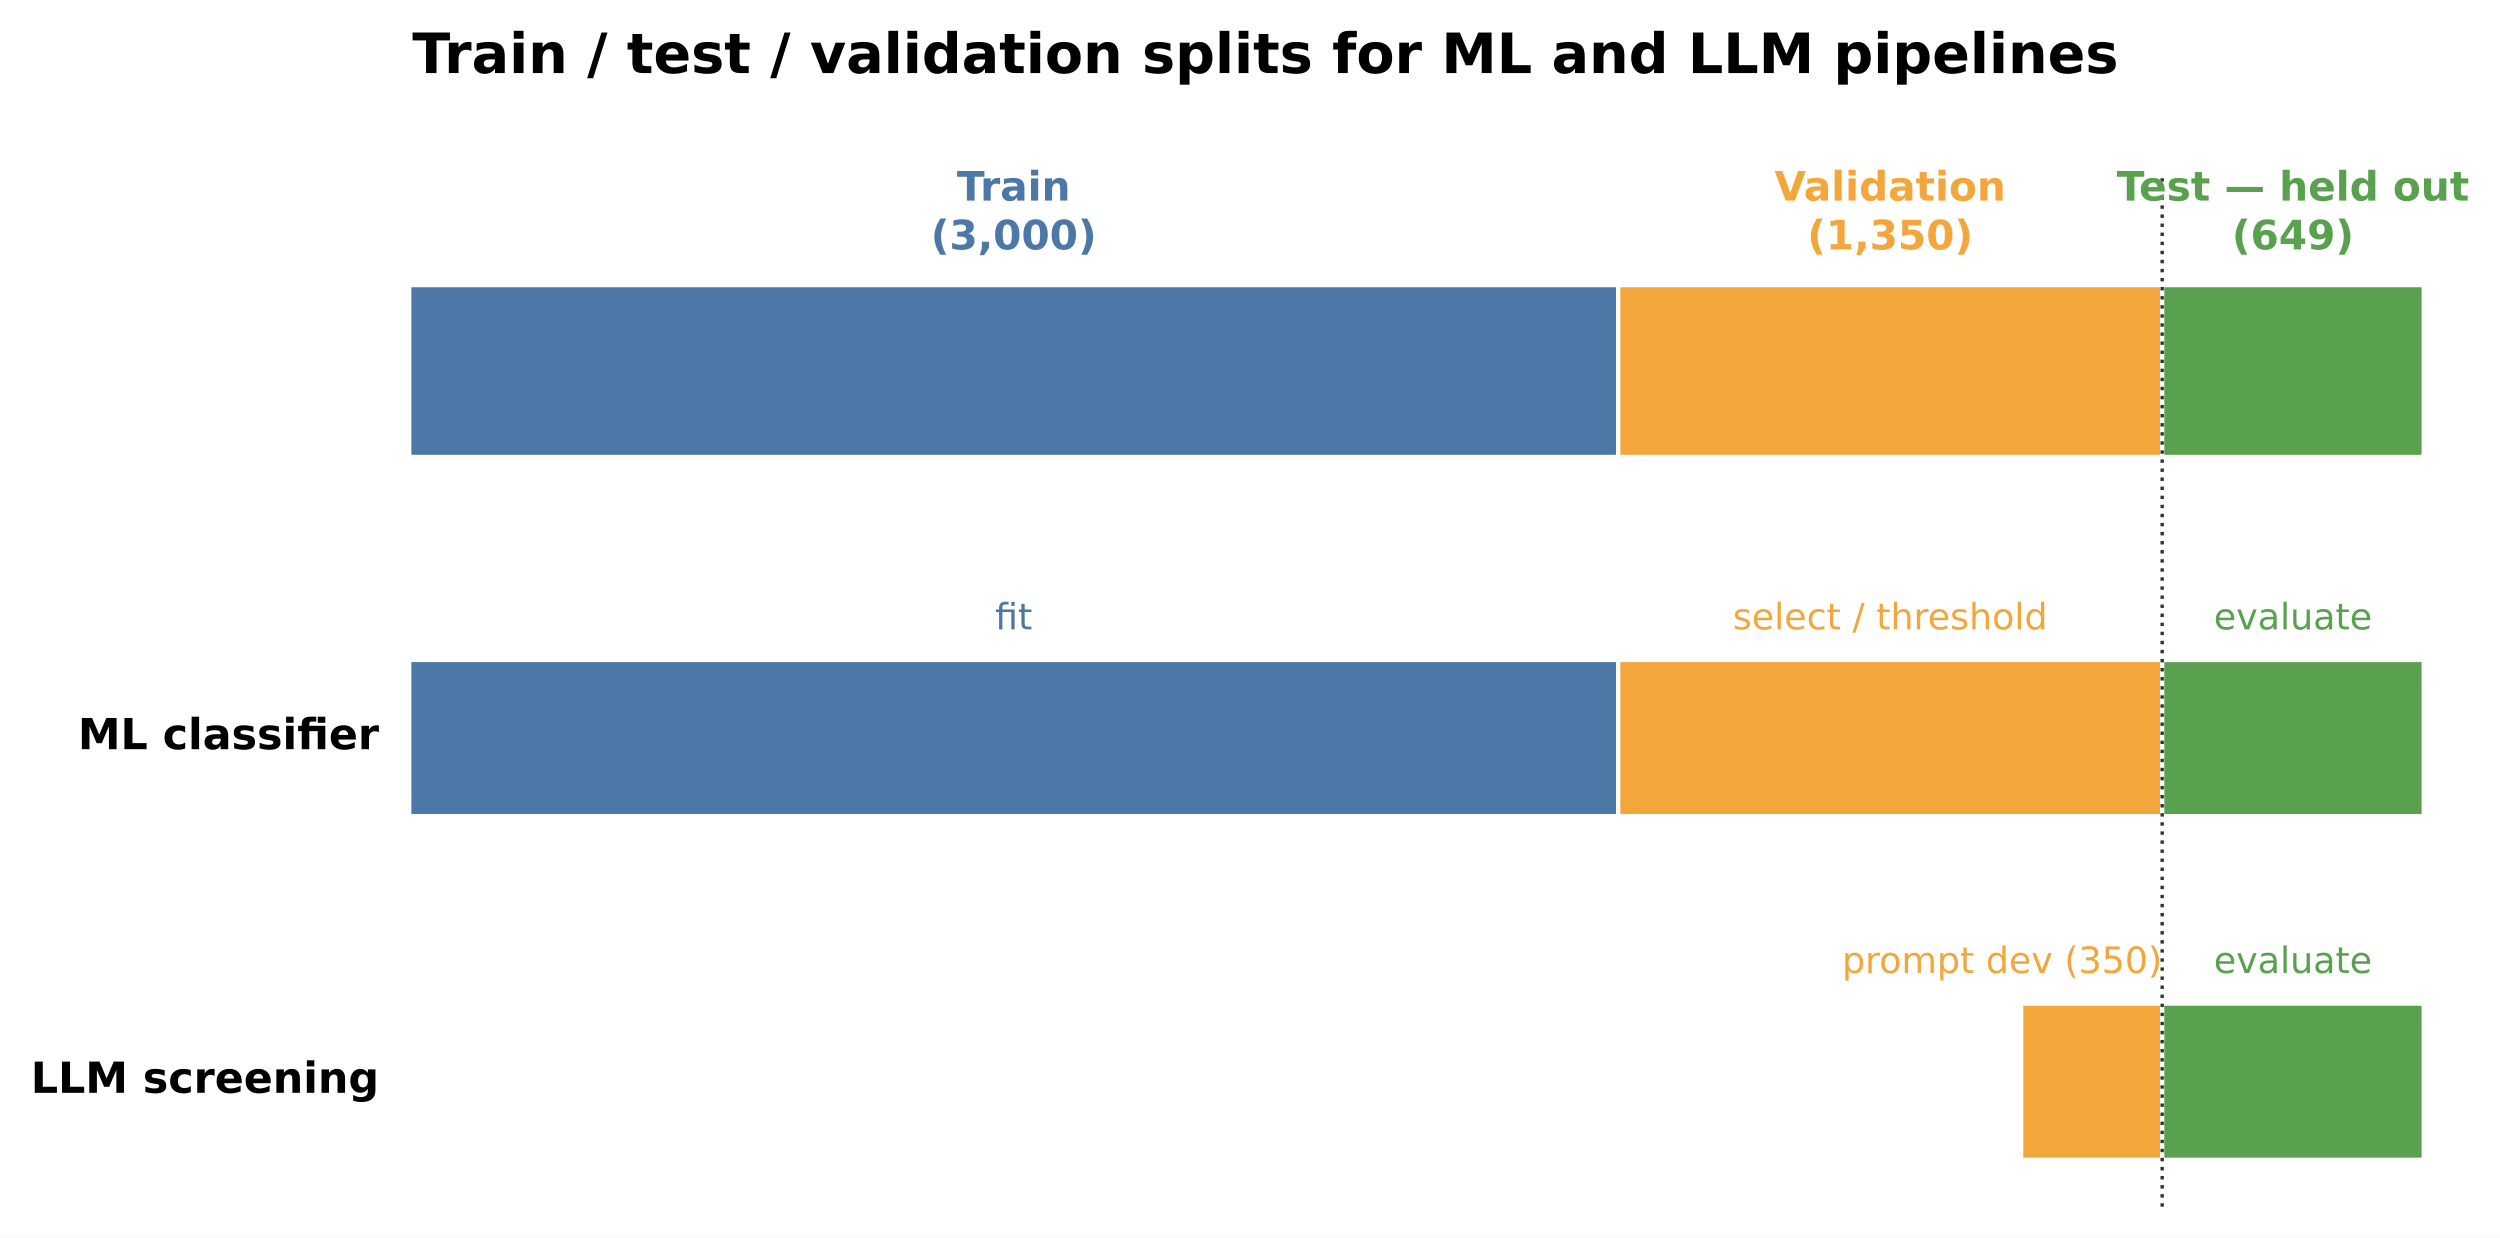
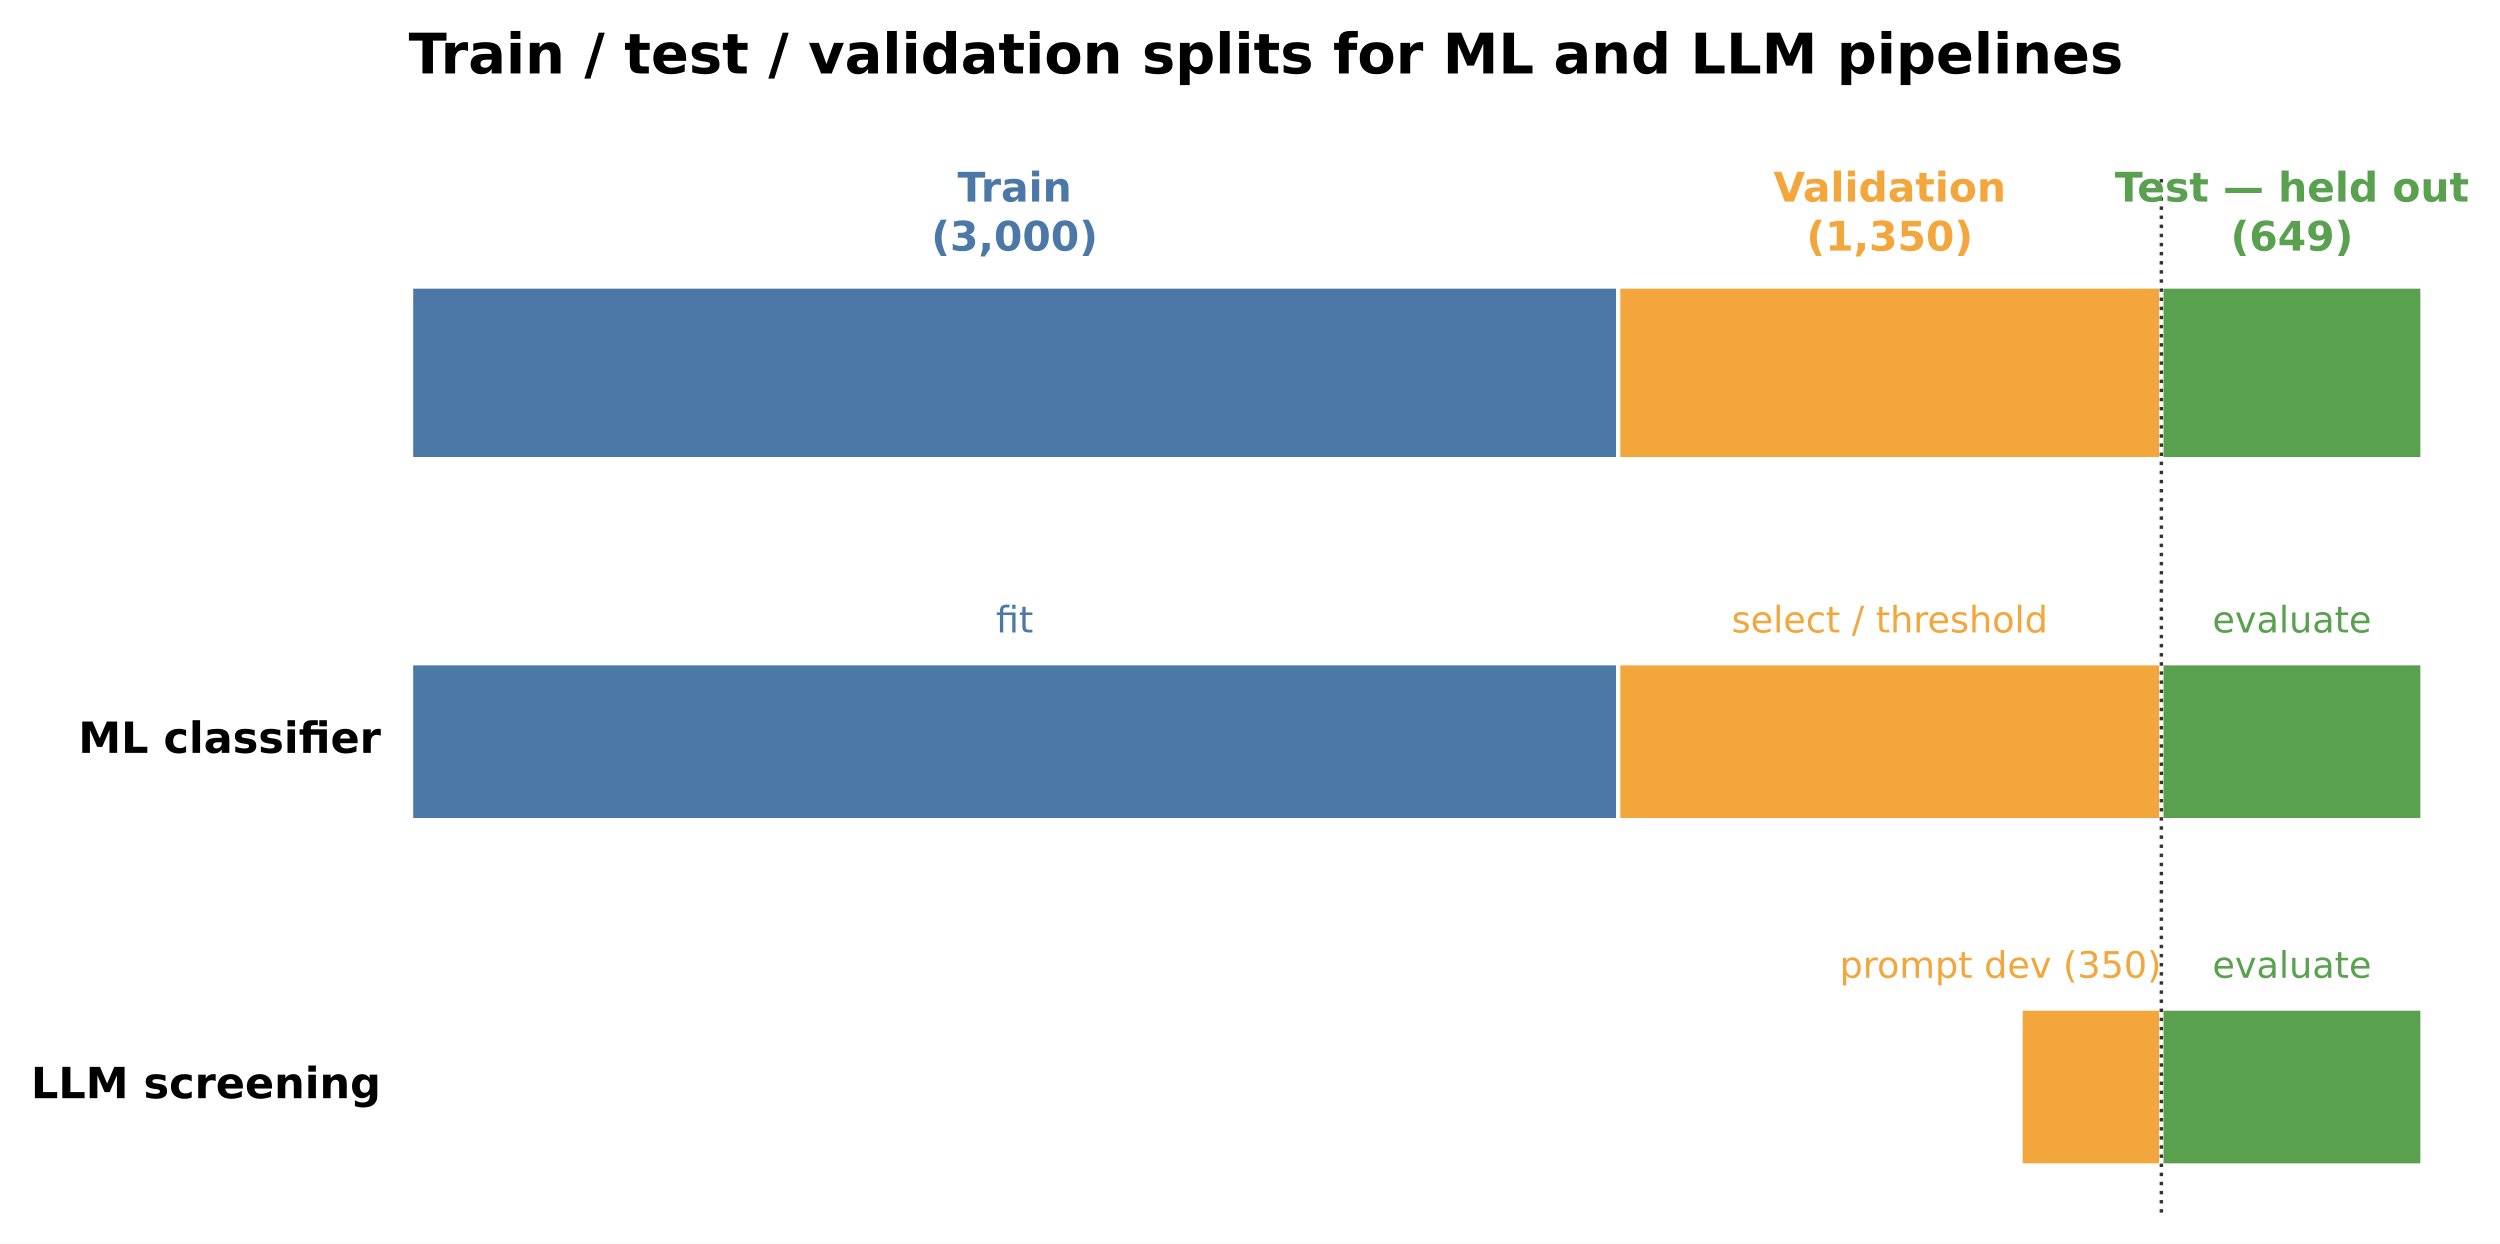
- <svg xmlns="http://www.w3.org/2000/svg" xmlns:xlink="http://www.w3.org/1999/xlink" width="584.259pt" height="289.2pt" viewBox="0 0 584.259 289.2" version="1.1">
+ <svg xmlns="http://www.w3.org/2000/svg" xmlns:xlink="http://www.w3.org/1999/xlink" width="581.399pt" height="289.2pt" viewBox="0 0 581.399 289.2" version="1.1">
  <defs>
    <style type="text/css">*{stroke-linejoin: round; stroke-linecap: butt}</style>
  </defs>
  <g id="figure_1">
    <g id="patch_1">
-       <path d="M 0 289.2  L 584.259 289.2  L 584.259 -0  L 0 -0  z " style="fill: #ffffff" />
+       <path d="M 0 289.2  L 581.399 289.2  L 581.399 -0  L 0 -0  z " style="fill: #ffffff" />
    </g>
    <g id="axes_1">
      <g id="patch_2">
-         <path d="M 95.638 106.784  L 378.172 106.784  L 378.172 66.63  L 95.638 66.63  z " clip-path="url(#pb0eef91f02)" style="fill: #4c78a8; stroke: #ffffff; stroke-linejoin: miter" />
+         <path d="M 95.593 106.784  L 376.32 106.784  L 376.32 66.63  L 95.593 66.63  z " clip-path="url(#p6b783573aa)" style="fill: #4c78a8; stroke: #ffffff; stroke-linejoin: miter" />
      </g>
      <g id="patch_3">
-         <path d="M 378.172 106.784  L 505.312 106.784  L 505.312 66.63  L 378.172 66.63  z " clip-path="url(#pb0eef91f02)" style="fill: #f2a63b; stroke: #ffffff; stroke-linejoin: miter" />
+         <path d="M 376.32 106.784  L 502.647 106.784  L 502.647 66.63  L 376.32 66.63  z " clip-path="url(#p6b783573aa)" style="fill: #f2a63b; stroke: #ffffff; stroke-linejoin: miter" />
      </g>
      <g id="patch_4">
-         <path d="M 505.312 106.784  L 566.434 106.784  L 566.434 66.63  L 505.312 66.63  z " clip-path="url(#pb0eef91f02)" style="fill: #59a14f; stroke: #ffffff; stroke-linejoin: miter" />
+         <path d="M 502.647 106.784  L 563.378 106.784  L 563.378 66.63  L 502.647 66.63  z " clip-path="url(#p6b783573aa)" style="fill: #59a14f; stroke: #ffffff; stroke-linejoin: miter" />
      </g>
      <g id="patch_5">
-         <path d="M 95.638 190.741  L 378.172 190.741  L 378.172 154.238  L 95.638 154.238  z " clip-path="url(#pb0eef91f02)" style="fill: #4c78a8; stroke: #ffffff; stroke-linejoin: miter" />
+         <path d="M 95.593 190.741  L 376.32 190.741  L 376.32 154.238  L 95.593 154.238  z " clip-path="url(#p6b783573aa)" style="fill: #4c78a8; stroke: #ffffff; stroke-linejoin: miter" />
      </g>
      <g id="patch_6">
-         <path d="M 378.172 190.741  L 505.312 190.741  L 505.312 154.238  L 378.172 154.238  z " clip-path="url(#pb0eef91f02)" style="fill: #f2a63b; stroke: #ffffff; stroke-linejoin: miter" />
+         <path d="M 376.32 190.741  L 502.647 190.741  L 502.647 154.238  L 376.32 154.238  z " clip-path="url(#p6b783573aa)" style="fill: #f2a63b; stroke: #ffffff; stroke-linejoin: miter" />
      </g>
      <g id="patch_7">
-         <path d="M 505.312 190.741  L 566.434 190.741  L 566.434 154.238  L 505.312 154.238  z " clip-path="url(#pb0eef91f02)" style="fill: #59a14f; stroke: #ffffff; stroke-linejoin: miter" />
+         <path d="M 502.647 190.741  L 563.378 190.741  L 563.378 154.238  L 502.647 154.238  z " clip-path="url(#p6b783573aa)" style="fill: #59a14f; stroke: #ffffff; stroke-linejoin: miter" />
      </g>
      <g id="patch_8">
-         <path d="M 472.35 271.049  L 505.312 271.049  L 505.312 234.545  L 472.35 234.545  z " clip-path="url(#pb0eef91f02)" style="fill: #f2a63b; stroke: #ffffff; stroke-linejoin: miter" />
+         <path d="M 469.896 271.049  L 502.647 271.049  L 502.647 234.545  L 469.896 234.545  z " clip-path="url(#p6b783573aa)" style="fill: #f2a63b; stroke: #ffffff; stroke-linejoin: miter" />
      </g>
      <g id="patch_9">
-         <path d="M 505.312 271.049  L 566.434 271.049  L 566.434 234.545  L 505.312 234.545  z " clip-path="url(#pb0eef91f02)" style="fill: #59a14f; stroke: #ffffff; stroke-linejoin: miter" />
+         <path d="M 502.647 271.049  L 563.378 271.049  L 563.378 234.545  L 502.647 234.545  z " clip-path="url(#p6b783573aa)" style="fill: #59a14f; stroke: #ffffff; stroke-linejoin: miter" />
      </g>
      <g id="line2d_1">
-         <path d="M 505.312 282  L 505.312 41.078  " clip-path="url(#pb0eef91f02)" style="fill: none; stroke-dasharray: 0.8,1.32; stroke-dashoffset: 0; stroke: #333333; stroke-width: 0.8" />
+         <path d="M 502.647 282  L 502.647 41.078  " clip-path="url(#p6b783573aa)" style="fill: none; stroke-dasharray: 0.8,1.32; stroke-dashoffset: 0; stroke: #333333; stroke-width: 0.8" />
      </g>
      <g id="text_1">
-         <g style="fill: #4c78a8" transform="translate(223.6291 46.88479) scale(0.095 -0.095)">
+         <g style="fill: #4c78a8" transform="translate(222.6805 46.88479) scale(0.095 -0.095)">
          <defs>
            <path id="DejaVuSans-Bold-37" d="M 31 4666  L 4331 4666  L 4331 3756  L 2784 3756  L 2784 0  L 1581 0  L 1581 3756  L 31 3756  L 31 4666  z " transform="scale(0.015625)" />
            <path id="DejaVuSans-Bold-55" d="M 3138 2547  Q 2991 2616 2845 2648  Q 2700 2681 2553 2681  Q 2122 2681 1889 2404  Q 1656 2128 1656 1613  L 1656 0  L 538 0  L 538 3500  L 1656 3500  L 1656 2925  Q 1872 3269 2151 3426  Q 2431 3584 2822 3584  Q 2878 3584 2943 3579  Q 3009 3575 3134 3559  L 3138 2547  z " transform="scale(0.015625)" />
            <path id="DejaVuSans-Bold-44" d="M 2106 1575  Q 1756 1575 1579 1456  Q 1403 1338 1403 1106  Q 1403 894 1545 773  Q 1688 653 1941 653  Q 2256 653 2472 879  Q 2688 1106 2688 1447  L 2688 1575  L 2106 1575  z M 3816 1997  L 3816 0  L 2688 0  L 2688 519  Q 2463 200 2181 54  Q 1900 -91 1497 -91  Q 953 -91 614 226  Q 275 544 275 1050  Q 275 1666 698 1953  Q 1122 2241 2028 2241  L 2688 2241  L 2688 2328  Q 2688 2594 2478 2717  Q 2269 2841 1825 2841  Q 1466 2841 1156 2769  Q 847 2697 581 2553  L 581 3406  Q 941 3494 1303 3539  Q 1666 3584 2028 3584  Q 2975 3584 3395 3211  Q 3816 2838 3816 1997  z " transform="scale(0.015625)" />
            <path id="DejaVuSans-Bold-4c" d="M 538 3500  L 1656 3500  L 1656 0  L 538 0  L 538 3500  z M 538 4863  L 1656 4863  L 1656 3950  L 538 3950  L 538 4863  z " transform="scale(0.015625)" />
            <path id="DejaVuSans-Bold-51" d="M 4056 2131  L 4056 0  L 2931 0  L 2931 347  L 2931 1631  Q 2931 2084 2911 2256  Q 2891 2428 2841 2509  Q 2775 2619 2662 2680  Q 2550 2741 2406 2741  Q 2056 2741 1856 2470  Q 1656 2200 1656 1722  L 1656 0  L 538 0  L 538 3500  L 1656 3500  L 1656 2988  Q 1909 3294 2193 3439  Q 2478 3584 2822 3584  Q 3428 3584 3742 3212  Q 4056 2841 4056 2131  z " transform="scale(0.015625)" />
          </defs>
          <use xlink:href="#DejaVuSans-Bold-37" />
          <use xlink:href="#DejaVuSans-Bold-55" transform="translate(57.23438 0)" />
          <use xlink:href="#DejaVuSans-Bold-44" transform="translate(106.5469 0)" />
          <use xlink:href="#DejaVuSans-Bold-4c" transform="translate(174.0312 0)" />
          <use xlink:href="#DejaVuSans-Bold-51" transform="translate(208.3125 0)" />
        </g>
-         <g style="fill: #4c78a8" transform="translate(217.5394 58.28664) scale(0.095 -0.095)">
+         <g style="fill: #4c78a8" transform="translate(216.5908 58.28664) scale(0.095 -0.095)">
          <defs>
            <path id="DejaVuSans-Bold-b" d="M 2413 -844  L 1484 -844  Q 1006 -72 778 623  Q 550 1319 550 2003  Q 550 2688 779 3389  Q 1009 4091 1484 4856  L 2413 4856  Q 2013 4116 1813 3408  Q 1613 2700 1613 2009  Q 1613 1319 1811 609  Q 2009 -100 2413 -844  z " transform="scale(0.015625)" />
            <path id="DejaVuSans-Bold-16" d="M 2981 2516  Q 3453 2394 3698 2092  Q 3944 1791 3944 1325  Q 3944 631 3412 270  Q 2881 -91 1863 -91  Q 1503 -91 1142 -33  Q 781 25 428 141  L 428 1069  Q 766 900 1098 814  Q 1431 728 1753 728  Q 2231 728 2486 893  Q 2741 1059 2741 1369  Q 2741 1688 2480 1852  Q 2219 2016 1709 2016  L 1228 2016  L 1228 2791  L 1734 2791  Q 2188 2791 2409 2933  Q 2631 3075 2631 3366  Q 2631 3634 2415 3781  Q 2200 3928 1806 3928  Q 1516 3928 1219 3862  Q 922 3797 628 3669  L 628 4550  Q 984 4650 1334 4700  Q 1684 4750 2022 4750  Q 2931 4750 3382 4451  Q 3834 4153 3834 3553  Q 3834 3144 3618 2883  Q 3403 2622 2981 2516  z " transform="scale(0.015625)" />
            <path id="DejaVuSans-Bold-f" d="M 653 1209  L 1778 1209  L 1778 256  L 1006 -909  L 341 -909  L 653 256  L 653 1209  z " transform="scale(0.015625)" />
            <path id="DejaVuSans-Bold-13" d="M 2944 2338  Q 2944 3213 2780 3570  Q 2616 3928 2228 3928  Q 1841 3928 1675 3570  Q 1509 3213 1509 2338  Q 1509 1453 1675 1090  Q 1841 728 2228 728  Q 2613 728 2778 1090  Q 2944 1453 2944 2338  z M 4147 2328  Q 4147 1169 3647 539  Q 3147 -91 2228 -91  Q 1306 -91 806 539  Q 306 1169 306 2328  Q 306 3491 806 4120  Q 1306 4750 2228 4750  Q 3147 4750 3647 4120  Q 4147 3491 4147 2328  z " transform="scale(0.015625)" />
            <path id="DejaVuSans-Bold-c" d="M 513 -844  Q 913 -100 1113 609  Q 1313 1319 1313 2009  Q 1313 2700 1113 3408  Q 913 4116 513 4856  L 1441 4856  Q 1916 4091 2145 3389  Q 2375 2688 2375 2003  Q 2375 1319 2147 623  Q 1919 -72 1441 -844  L 513 -844  z " transform="scale(0.015625)" />
          </defs>
          <use xlink:href="#DejaVuSans-Bold-b" />
          <use xlink:href="#DejaVuSans-Bold-16" transform="translate(45.70312 0)" />
          <use xlink:href="#DejaVuSans-Bold-f" transform="translate(115.2812 0)" />
          <use xlink:href="#DejaVuSans-Bold-13" transform="translate(153.2656 0)" />
          <use xlink:href="#DejaVuSans-Bold-13" transform="translate(222.8438 0)" />
          <use xlink:href="#DejaVuSans-Bold-13" transform="translate(292.4219 0)" />
          <use xlink:href="#DejaVuSans-Bold-c" transform="translate(362 0)" />
        </g>
      </g>
      <g id="text_2">
-         <g style="fill: #f2a63b" transform="translate(414.7147 46.88479) scale(0.095 -0.095)">
+         <g style="fill: #f2a63b" transform="translate(412.4561 46.88479) scale(0.095 -0.095)">
          <defs>
            <path id="DejaVuSans-Bold-39" d="M 31 4666  L 1241 4666  L 2478 1222  L 3713 4666  L 4922 4666  L 3194 0  L 1759 0  L 31 4666  z " transform="scale(0.015625)" />
            <path id="DejaVuSans-Bold-4f" d="M 538 4863  L 1656 4863  L 1656 0  L 538 0  L 538 4863  z " transform="scale(0.015625)" />
            <path id="DejaVuSans-Bold-47" d="M 2919 2988  L 2919 4863  L 4044 4863  L 4044 0  L 2919 0  L 2919 506  Q 2688 197 2409 53  Q 2131 -91 1766 -91  Q 1119 -91 703 423  Q 288 938 288 1747  Q 288 2556 703 3070  Q 1119 3584 1766 3584  Q 2128 3584 2408 3439  Q 2688 3294 2919 2988  z M 2181 722  Q 2541 722 2730 984  Q 2919 1247 2919 1747  Q 2919 2247 2730 2509  Q 2541 2772 2181 2772  Q 1825 2772 1636 2509  Q 1447 2247 1447 1747  Q 1447 1247 1636 984  Q 1825 722 2181 722  z " transform="scale(0.015625)" />
            <path id="DejaVuSans-Bold-57" d="M 1759 4494  L 1759 3500  L 2913 3500  L 2913 2700  L 1759 2700  L 1759 1216  Q 1759 972 1856 886  Q 1953 800 2241 800  L 2816 800  L 2816 0  L 1856 0  Q 1194 0 917 276  Q 641 553 641 1216  L 641 2700  L 84 2700  L 84 3500  L 641 3500  L 641 4494  L 1759 4494  z " transform="scale(0.015625)" />
            <path id="DejaVuSans-Bold-52" d="M 2203 2784  Q 1831 2784 1636 2517  Q 1441 2250 1441 1747  Q 1441 1244 1636 976  Q 1831 709 2203 709  Q 2569 709 2762 976  Q 2956 1244 2956 1747  Q 2956 2250 2762 2517  Q 2569 2784 2203 2784  z M 2203 3584  Q 3106 3584 3614 3096  Q 4122 2609 4122 1747  Q 4122 884 3614 396  Q 3106 -91 2203 -91  Q 1297 -91 786 396  Q 275 884 275 1747  Q 275 2609 786 3096  Q 1297 3584 2203 3584  z " transform="scale(0.015625)" />
          </defs>
          <use xlink:href="#DejaVuSans-Bold-39" />
          <use xlink:href="#DejaVuSans-Bold-44" transform="translate(71.92188 0)" />
          <use xlink:href="#DejaVuSans-Bold-4f" transform="translate(139.4062 0)" />
          <use xlink:href="#DejaVuSans-Bold-4c" transform="translate(173.6875 0)" />
          <use xlink:href="#DejaVuSans-Bold-47" transform="translate(207.9688 0)" />
          <use xlink:href="#DejaVuSans-Bold-44" transform="translate(279.5469 0)" />
          <use xlink:href="#DejaVuSans-Bold-57" transform="translate(347.0312 0)" />
          <use xlink:href="#DejaVuSans-Bold-4c" transform="translate(394.8281 0)" />
          <use xlink:href="#DejaVuSans-Bold-52" transform="translate(429.1094 0)" />
          <use xlink:href="#DejaVuSans-Bold-51" transform="translate(497.8125 0)" />
        </g>
-         <g style="fill: #f2a63b" transform="translate(422.3763 58.28664) scale(0.095 -0.095)">
+         <g style="fill: #f2a63b" transform="translate(420.1177 58.28664) scale(0.095 -0.095)">
          <defs>
            <path id="DejaVuSans-Bold-14" d="M 750 831  L 1813 831  L 1813 3847  L 722 3622  L 722 4441  L 1806 4666  L 2950 4666  L 2950 831  L 4013 831  L 4013 0  L 750 0  L 750 831  z " transform="scale(0.015625)" />
            <path id="DejaVuSans-Bold-18" d="M 678 4666  L 3669 4666  L 3669 3781  L 1638 3781  L 1638 3059  Q 1775 3097 1914 3117  Q 2053 3138 2203 3138  Q 3056 3138 3531 2711  Q 4006 2284 4006 1522  Q 4006 766 3489 337  Q 2972 -91 2053 -91  Q 1656 -91 1267 -14  Q 878 63 494 219  L 494 1166  Q 875 947 1217 837  Q 1559 728 1863 728  Q 2300 728 2551 942  Q 2803 1156 2803 1522  Q 2803 1891 2551 2103  Q 2300 2316 1863 2316  Q 1603 2316 1309 2248  Q 1016 2181 678 2041  L 678 4666  z " transform="scale(0.015625)" />
          </defs>
          <use xlink:href="#DejaVuSans-Bold-b" />
          <use xlink:href="#DejaVuSans-Bold-14" transform="translate(45.70312 0)" />
          <use xlink:href="#DejaVuSans-Bold-f" transform="translate(115.2812 0)" />
          <use xlink:href="#DejaVuSans-Bold-16" transform="translate(153.2656 0)" />
          <use xlink:href="#DejaVuSans-Bold-18" transform="translate(222.8438 0)" />
          <use xlink:href="#DejaVuSans-Bold-13" transform="translate(292.4219 0)" />
          <use xlink:href="#DejaVuSans-Bold-c" transform="translate(362 0)" />
        </g>
      </g>
      <g id="text_3">
-         <g style="fill: #59a14f" transform="translate(494.6868 46.88479) scale(0.095 -0.095)">
+         <g style="fill: #59a14f" transform="translate(491.8262 46.88479) scale(0.095 -0.095)">
          <defs>
            <path id="DejaVuSans-Bold-48" d="M 4031 1759  L 4031 1441  L 1416 1441  Q 1456 1047 1700 850  Q 1944 653 2381 653  Q 2734 653 3104 758  Q 3475 863 3866 1075  L 3866 213  Q 3469 63 3072 -14  Q 2675 -91 2278 -91  Q 1328 -91 801 392  Q 275 875 275 1747  Q 275 2603 792 3093  Q 1309 3584 2216 3584  Q 3041 3584 3536 3087  Q 4031 2591 4031 1759  z M 2881 2131  Q 2881 2450 2695 2645  Q 2509 2841 2209 2841  Q 1884 2841 1681 2658  Q 1478 2475 1428 2131  L 2881 2131  z " transform="scale(0.015625)" />
            <path id="DejaVuSans-Bold-56" d="M 3272 3391  L 3272 2541  Q 2913 2691 2578 2766  Q 2244 2841 1947 2841  Q 1628 2841 1473 2761  Q 1319 2681 1319 2516  Q 1319 2381 1436 2309  Q 1553 2238 1856 2203  L 2053 2175  Q 2913 2066 3209 1816  Q 3506 1566 3506 1031  Q 3506 472 3093 190  Q 2681 -91 1863 -91  Q 1516 -91 1145 -36  Q 775 19 384 128  L 384 978  Q 719 816 1070 734  Q 1422 653 1784 653  Q 2113 653 2278 743  Q 2444 834 2444 1013  Q 2444 1163 2330 1236  Q 2216 1309 1875 1350  L 1678 1375  Q 931 1469 631 1722  Q 331 1975 331 2491  Q 331 3047 712 3315  Q 1094 3584 1881 3584  Q 2191 3584 2531 3537  Q 2872 3491 3272 3391  z " transform="scale(0.015625)" />
            <path id="DejaVuSans-Bold-3" transform="scale(0.015625)" />
            <path id="DejaVuSans-Bold-af6" d="M 344 2156  L 6056 2156  L 6056 1350  L 344 1350  L 344 2156  z " transform="scale(0.015625)" />
            <path id="DejaVuSans-Bold-4b" d="M 4056 2131  L 4056 0  L 2931 0  L 2931 347  L 2931 1625  Q 2931 2084 2911 2256  Q 2891 2428 2841 2509  Q 2775 2619 2662 2680  Q 2550 2741 2406 2741  Q 2056 2741 1856 2470  Q 1656 2200 1656 1722  L 1656 0  L 538 0  L 538 4863  L 1656 4863  L 1656 2988  Q 1909 3294 2193 3439  Q 2478 3584 2822 3584  Q 3428 3584 3742 3212  Q 4056 2841 4056 2131  z " transform="scale(0.015625)" />
            <path id="DejaVuSans-Bold-58" d="M 500 1363  L 500 3500  L 1625 3500  L 1625 3150  Q 1625 2866 1622 2436  Q 1619 2006 1619 1863  Q 1619 1441 1641 1255  Q 1663 1069 1716 984  Q 1784 875 1895 815  Q 2006 756 2150 756  Q 2500 756 2700 1025  Q 2900 1294 2900 1772  L 2900 3500  L 4019 3500  L 4019 0  L 2900 0  L 2900 506  Q 2647 200 2364 54  Q 2081 -91 1741 -91  Q 1134 -91 817 281  Q 500 653 500 1363  z " transform="scale(0.015625)" />
          </defs>
          <use xlink:href="#DejaVuSans-Bold-37" />
          <use xlink:href="#DejaVuSans-Bold-48" transform="translate(54.9375 0)" />
          <use xlink:href="#DejaVuSans-Bold-56" transform="translate(122.7656 0)" />
          <use xlink:href="#DejaVuSans-Bold-57" transform="translate(182.2812 0)" />
          <use xlink:href="#DejaVuSans-Bold-3" transform="translate(230.0781 0)" />
          <use xlink:href="#DejaVuSans-Bold-af6" transform="translate(264.8906 0)" />
          <use xlink:href="#DejaVuSans-Bold-3" transform="translate(364.8906 0)" />
          <use xlink:href="#DejaVuSans-Bold-4b" transform="translate(399.7031 0)" />
          <use xlink:href="#DejaVuSans-Bold-48" transform="translate(470.8906 0)" />
          <use xlink:href="#DejaVuSans-Bold-4f" transform="translate(538.7188 0)" />
          <use xlink:href="#DejaVuSans-Bold-47" transform="translate(573 0)" />
          <use xlink:href="#DejaVuSans-Bold-3" transform="translate(644.5781 0)" />
          <use xlink:href="#DejaVuSans-Bold-52" transform="translate(679.3906 0)" />
          <use xlink:href="#DejaVuSans-Bold-58" transform="translate(748.0938 0)" />
          <use xlink:href="#DejaVuSans-Bold-57" transform="translate(819.2812 0)" />
        </g>
-         <g style="fill: #59a14f" transform="translate(521.6163 58.28664) scale(0.095 -0.095)">
+         <g style="fill: #59a14f" transform="translate(518.7557 58.28664) scale(0.095 -0.095)">
          <defs>
            <path id="DejaVuSans-Bold-19" d="M 2316 2303  Q 2000 2303 1842 2098  Q 1684 1894 1684 1484  Q 1684 1075 1842 870  Q 2000 666 2316 666  Q 2634 666 2792 870  Q 2950 1075 2950 1484  Q 2950 1894 2792 2098  Q 2634 2303 2316 2303  z M 3803 4544  L 3803 3681  Q 3506 3822 3243 3889  Q 2981 3956 2731 3956  Q 2194 3956 1894 3657  Q 1594 3359 1544 2772  Q 1750 2925 1990 3001  Q 2231 3078 2516 3078  Q 3231 3078 3670 2659  Q 4109 2241 4109 1563  Q 4109 813 3618 361  Q 3128 -91 2303 -91  Q 1394 -91 895 523  Q 397 1138 397 2266  Q 397 3422 980 4083  Q 1563 4744 2578 4744  Q 2900 4744 3203 4694  Q 3506 4644 3803 4544  z " transform="scale(0.015625)" />
            <path id="DejaVuSans-Bold-17" d="M 2356 3675  L 1038 1722  L 2356 1722  L 2356 3675  z M 2156 4666  L 3494 4666  L 3494 1722  L 4159 1722  L 4159 850  L 3494 850  L 3494 0  L 2356 0  L 2356 850  L 288 850  L 288 1881  L 2156 4666  z " transform="scale(0.015625)" />
            <path id="DejaVuSans-Bold-1c" d="M 641 103  L 641 966  Q 928 831 1190 764  Q 1453 697 1709 697  Q 2247 697 2547 995  Q 2847 1294 2900 1881  Q 2688 1725 2447 1647  Q 2206 1569 1925 1569  Q 1209 1569 770 1986  Q 331 2403 331 3084  Q 331 3838 820 4291  Q 1309 4744 2131 4744  Q 3044 4744 3544 4128  Q 4044 3513 4044 2388  Q 4044 1231 3459 570  Q 2875 -91 1856 -91  Q 1528 -91 1228 -42  Q 928 6 641 103  z M 2125 2350  Q 2441 2350 2600 2554  Q 2759 2759 2759 3169  Q 2759 3575 2600 3781  Q 2441 3988 2125 3988  Q 1809 3988 1650 3781  Q 1491 3575 1491 3169  Q 1491 2759 1650 2554  Q 1809 2350 2125 2350  z " transform="scale(0.015625)" />
          </defs>
          <use xlink:href="#DejaVuSans-Bold-b" />
          <use xlink:href="#DejaVuSans-Bold-19" transform="translate(45.70312 0)" />
          <use xlink:href="#DejaVuSans-Bold-17" transform="translate(115.2812 0)" />
          <use xlink:href="#DejaVuSans-Bold-1c" transform="translate(184.8594 0)" />
          <use xlink:href="#DejaVuSans-Bold-c" transform="translate(254.4375 0)" />
        </g>
      </g>
      <g id="text_4">
        <g transform="translate(18.20938 175.0878) scale(0.1 -0.1)">
          <defs>
            <path id="DejaVuSans-Bold-30" d="M 588 4666  L 2119 4666  L 3181 2169  L 4250 4666  L 5778 4666  L 5778 0  L 4641 0  L 4641 3413  L 3566 897  L 2803 897  L 1728 3413  L 1728 0  L 588 0  L 588 4666  z " transform="scale(0.015625)" />
            <path id="DejaVuSans-Bold-2f" d="M 588 4666  L 1791 4666  L 1791 909  L 3903 909  L 3903 0  L 588 0  L 588 4666  z " transform="scale(0.015625)" />
            <path id="DejaVuSans-Bold-46" d="M 3366 3391  L 3366 2478  Q 3138 2634 2908 2709  Q 2678 2784 2431 2784  Q 1963 2784 1702 2511  Q 1441 2238 1441 1747  Q 1441 1256 1702 982  Q 1963 709 2431 709  Q 2694 709 2930 787  Q 3166 866 3366 1019  L 3366 103  Q 3103 6 2833 -42  Q 2563 -91 2291 -91  Q 1344 -91 809 395  Q 275 881 275 1747  Q 275 2613 809 3098  Q 1344 3584 2291 3584  Q 2566 3584 2833 3536  Q 3100 3488 3366 3391  z " transform="scale(0.015625)" />
            <path id="DejaVuSans-Bold-13ab" d="M 3078 4863  L 4206 4863  L 4206 3950  L 3078 3950  L 3078 4863  z M 2847 4863  L 2847 4128  L 2228 4128  Q 1994 4128 1903 4042  Q 1813 3956 1813 3744  L 1813 3500  L 4206 3500  L 4206 0  L 3078 0  L 3078 2700  L 1813 2700  L 1813 0  L 684 0  L 684 2700  L 134 2700  L 134 3500  L 684 3500  L 684 3744  Q 684 4316 1003 4589  Q 1322 4863 1991 4863  L 2847 4863  z " transform="scale(0.015625)" />
          </defs>
          <use xlink:href="#DejaVuSans-Bold-30" />
          <use xlink:href="#DejaVuSans-Bold-2f" transform="translate(99.51562 0)" />
          <use xlink:href="#DejaVuSans-Bold-3" transform="translate(163.2344 0)" />
          <use xlink:href="#DejaVuSans-Bold-46" transform="translate(198.0469 0)" />
          <use xlink:href="#DejaVuSans-Bold-4f" transform="translate(257.3281 0)" />
          <use xlink:href="#DejaVuSans-Bold-44" transform="translate(291.6094 0)" />
          <use xlink:href="#DejaVuSans-Bold-56" transform="translate(359.0938 0)" />
          <use xlink:href="#DejaVuSans-Bold-56" transform="translate(418.6094 0)" />
          <use xlink:href="#DejaVuSans-Bold-4c" transform="translate(478.125 0)" />
          <use xlink:href="#DejaVuSans-Bold-13ab" transform="translate(512.4062 0)" />
          <use xlink:href="#DejaVuSans-Bold-48" transform="translate(586.5312 0)" />
          <use xlink:href="#DejaVuSans-Bold-55" transform="translate(654.3594 0)" />
        </g>
      </g>
      <g id="text_5">
-         <g style="fill: #4c78a8" transform="translate(232.5623 147.0856) scale(0.085 -0.085)">
+         <g style="fill: #4c78a8" transform="translate(231.6137 147.0856) scale(0.085 -0.085)">
          <defs>
            <path id="DejaVuSans-13af" d="M 3431 3500  L 3431 0  L 2853 0  L 2853 3053  L 1275 3053  L 1275 0  L 697 0  L 697 3053  L 147 3053  L 147 3500  L 697 3500  L 697 3744  Q 697 4316 967 4589  Q 1238 4863 1797 4863  L 2375 4863  L 2375 4384  L 1825 4384  Q 1516 4384 1395 4259  Q 1275 4134 1275 3809  L 1275 3500  L 3431 3500  z M 2853 4856  L 3431 4856  L 3431 4128  L 2853 4128  L 2853 4856  z " transform="scale(0.015625)" />
            <path id="DejaVuSans-57" d="M 1172 4494  L 1172 3500  L 2356 3500  L 2356 3053  L 1172 3053  L 1172 1153  Q 1172 725 1289 603  Q 1406 481 1766 481  L 2356 481  L 2356 0  L 1766 0  Q 1100 0 847 248  Q 594 497 594 1153  L 594 3053  L 172 3053  L 172 3500  L 594 3500  L 594 4494  L 1172 4494  z " transform="scale(0.015625)" />
          </defs>
          <use xlink:href="#DejaVuSans-13af" />
          <use xlink:href="#DejaVuSans-57" transform="translate(62.98438 0)" />
        </g>
      </g>
      <g id="text_6">
-         <g style="fill: #f2a63b" transform="translate(404.9664 147.0856) scale(0.085 -0.085)">
+         <g style="fill: #f2a63b" transform="translate(402.7078 147.0856) scale(0.085 -0.085)">
          <defs>
            <path id="DejaVuSans-56" d="M 2834 3397  L 2834 2853  Q 2591 2978 2328 3040  Q 2066 3103 1784 3103  Q 1356 3103 1142 2972  Q 928 2841 928 2578  Q 928 2378 1081 2264  Q 1234 2150 1697 2047  L 1894 2003  Q 2506 1872 2764 1633  Q 3022 1394 3022 966  Q 3022 478 2636 193  Q 2250 -91 1575 -91  Q 1294 -91 989 -36  Q 684 19 347 128  L 347 722  Q 666 556 975 473  Q 1284 391 1588 391  Q 1994 391 2212 530  Q 2431 669 2431 922  Q 2431 1156 2273 1281  Q 2116 1406 1581 1522  L 1381 1569  Q 847 1681 609 1914  Q 372 2147 372 2553  Q 372 3047 722 3315  Q 1072 3584 1716 3584  Q 2034 3584 2315 3537  Q 2597 3491 2834 3397  z " transform="scale(0.015625)" />
            <path id="DejaVuSans-48" d="M 3597 1894  L 3597 1613  L 953 1613  Q 991 1019 1311 708  Q 1631 397 2203 397  Q 2534 397 2845 478  Q 3156 559 3463 722  L 3463 178  Q 3153 47 2828 -22  Q 2503 -91 2169 -91  Q 1331 -91 842 396  Q 353 884 353 1716  Q 353 2575 817 3079  Q 1281 3584 2069 3584  Q 2775 3584 3186 3129  Q 3597 2675 3597 1894  z M 3022 2063  Q 3016 2534 2758 2815  Q 2500 3097 2075 3097  Q 1594 3097 1305 2825  Q 1016 2553 972 2059  L 3022 2063  z " transform="scale(0.015625)" />
            <path id="DejaVuSans-4f" d="M 603 4863  L 1178 4863  L 1178 0  L 603 0  L 603 4863  z " transform="scale(0.015625)" />
            <path id="DejaVuSans-46" d="M 3122 3366  L 3122 2828  Q 2878 2963 2633 3030  Q 2388 3097 2138 3097  Q 1578 3097 1268 2742  Q 959 2388 959 1747  Q 959 1106 1268 751  Q 1578 397 2138 397  Q 2388 397 2633 464  Q 2878 531 3122 666  L 3122 134  Q 2881 22 2623 -34  Q 2366 -91 2075 -91  Q 1284 -91 818 406  Q 353 903 353 1747  Q 353 2603 823 3093  Q 1294 3584 2113 3584  Q 2378 3584 2631 3529  Q 2884 3475 3122 3366  z " transform="scale(0.015625)" />
            <path id="DejaVuSans-3" transform="scale(0.015625)" />
            <path id="DejaVuSans-12" d="M 1625 4666  L 2156 4666  L 531 -594  L 0 -594  L 1625 4666  z " transform="scale(0.015625)" />
            <path id="DejaVuSans-4b" d="M 3513 2113  L 3513 0  L 2938 0  L 2938 2094  Q 2938 2591 2744 2837  Q 2550 3084 2163 3084  Q 1697 3084 1428 2787  Q 1159 2491 1159 1978  L 1159 0  L 581 0  L 581 4863  L 1159 4863  L 1159 2956  Q 1366 3272 1645 3428  Q 1925 3584 2291 3584  Q 2894 3584 3203 3211  Q 3513 2838 3513 2113  z " transform="scale(0.015625)" />
            <path id="DejaVuSans-55" d="M 2631 2963  Q 2534 3019 2420 3045  Q 2306 3072 2169 3072  Q 1681 3072 1420 2755  Q 1159 2438 1159 1844  L 1159 0  L 581 0  L 581 3500  L 1159 3500  L 1159 2956  Q 1341 3275 1631 3429  Q 1922 3584 2338 3584  Q 2397 3584 2469 3576  Q 2541 3569 2628 3553  L 2631 2963  z " transform="scale(0.015625)" />
            <path id="DejaVuSans-52" d="M 1959 3097  Q 1497 3097 1228 2736  Q 959 2375 959 1747  Q 959 1119 1226 758  Q 1494 397 1959 397  Q 2419 397 2687 759  Q 2956 1122 2956 1747  Q 2956 2369 2687 2733  Q 2419 3097 1959 3097  z M 1959 3584  Q 2709 3584 3137 3096  Q 3566 2609 3566 1747  Q 3566 888 3137 398  Q 2709 -91 1959 -91  Q 1206 -91 779 398  Q 353 888 353 1747  Q 353 2609 779 3096  Q 1206 3584 1959 3584  z " transform="scale(0.015625)" />
            <path id="DejaVuSans-47" d="M 2906 2969  L 2906 4863  L 3481 4863  L 3481 0  L 2906 0  L 2906 525  Q 2725 213 2448 61  Q 2172 -91 1784 -91  Q 1150 -91 751 415  Q 353 922 353 1747  Q 353 2572 751 3078  Q 1150 3584 1784 3584  Q 2172 3584 2448 3432  Q 2725 3281 2906 2969  z M 947 1747  Q 947 1113 1208 752  Q 1469 391 1925 391  Q 2381 391 2643 752  Q 2906 1113 2906 1747  Q 2906 2381 2643 2742  Q 2381 3103 1925 3103  Q 1469 3103 1208 2742  Q 947 2381 947 1747  z " transform="scale(0.015625)" />
          </defs>
          <use xlink:href="#DejaVuSans-56" />
          <use xlink:href="#DejaVuSans-48" transform="translate(52.09375 0)" />
          <use xlink:href="#DejaVuSans-4f" transform="translate(113.625 0)" />
          <use xlink:href="#DejaVuSans-48" transform="translate(141.4062 0)" />
          <use xlink:href="#DejaVuSans-46" transform="translate(202.9375 0)" />
          <use xlink:href="#DejaVuSans-57" transform="translate(257.9219 0)" />
          <use xlink:href="#DejaVuSans-3" transform="translate(297.125 0)" />
          <use xlink:href="#DejaVuSans-12" transform="translate(328.9062 0)" />
          <use xlink:href="#DejaVuSans-3" transform="translate(362.5938 0)" />
          <use xlink:href="#DejaVuSans-57" transform="translate(394.375 0)" />
          <use xlink:href="#DejaVuSans-4b" transform="translate(433.5781 0)" />
          <use xlink:href="#DejaVuSans-55" transform="translate(496.9531 0)" />
          <use xlink:href="#DejaVuSans-48" transform="translate(535.8594 0)" />
          <use xlink:href="#DejaVuSans-56" transform="translate(597.3906 0)" />
          <use xlink:href="#DejaVuSans-4b" transform="translate(649.4844 0)" />
          <use xlink:href="#DejaVuSans-52" transform="translate(712.8594 0)" />
          <use xlink:href="#DejaVuSans-4f" transform="translate(774.0469 0)" />
          <use xlink:href="#DejaVuSans-47" transform="translate(801.8281 0)" />
        </g>
      </g>
      <g id="text_7">
-         <g style="fill: #59a14f" transform="translate(517.3782 147.0856) scale(0.085 -0.085)">
+         <g style="fill: #59a14f" transform="translate(514.5176 147.0856) scale(0.085 -0.085)">
          <defs>
            <path id="DejaVuSans-59" d="M 191 3500  L 800 3500  L 1894 563  L 2988 3500  L 3597 3500  L 2284 0  L 1503 0  L 191 3500  z " transform="scale(0.015625)" />
            <path id="DejaVuSans-44" d="M 2194 1759  Q 1497 1759 1228 1600  Q 959 1441 959 1056  Q 959 750 1161 570  Q 1363 391 1709 391  Q 2188 391 2477 730  Q 2766 1069 2766 1631  L 2766 1759  L 2194 1759  z M 3341 1997  L 3341 0  L 2766 0  L 2766 531  Q 2569 213 2275 61  Q 1981 -91 1556 -91  Q 1019 -91 701 211  Q 384 513 384 1019  Q 384 1609 779 1909  Q 1175 2209 1959 2209  L 2766 2209  L 2766 2266  Q 2766 2663 2505 2880  Q 2244 3097 1772 3097  Q 1472 3097 1187 3025  Q 903 2953 641 2809  L 641 3341  Q 956 3463 1253 3523  Q 1550 3584 1831 3584  Q 2591 3584 2966 3190  Q 3341 2797 3341 1997  z " transform="scale(0.015625)" />
            <path id="DejaVuSans-58" d="M 544 1381  L 544 3500  L 1119 3500  L 1119 1403  Q 1119 906 1312 657  Q 1506 409 1894 409  Q 2359 409 2629 706  Q 2900 1003 2900 1516  L 2900 3500  L 3475 3500  L 3475 0  L 2900 0  L 2900 538  Q 2691 219 2414 64  Q 2138 -91 1772 -91  Q 1169 -91 856 284  Q 544 659 544 1381  z M 1991 3584  L 1991 3584  z " transform="scale(0.015625)" />
          </defs>
          <use xlink:href="#DejaVuSans-48" />
          <use xlink:href="#DejaVuSans-59" transform="translate(61.53125 0)" />
          <use xlink:href="#DejaVuSans-44" transform="translate(120.7188 0)" />
          <use xlink:href="#DejaVuSans-4f" transform="translate(182 0)" />
          <use xlink:href="#DejaVuSans-58" transform="translate(209.7812 0)" />
          <use xlink:href="#DejaVuSans-44" transform="translate(273.1562 0)" />
          <use xlink:href="#DejaVuSans-57" transform="translate(334.4375 0)" />
          <use xlink:href="#DejaVuSans-48" transform="translate(373.6406 0)" />
        </g>
      </g>
      <g id="text_8">
        <g transform="translate(7.2 255.395) scale(0.1 -0.1)">
          <defs>
            <path id="DejaVuSans-Bold-4a" d="M 2919 594  Q 2688 288 2409 144  Q 2131 0 1766 0  Q 1125 0 706 504  Q 288 1009 288 1791  Q 288 2575 706 3076  Q 1125 3578 1766 3578  Q 2131 3578 2409 3434  Q 2688 3291 2919 2981  L 2919 3500  L 4044 3500  L 4044 353  Q 4044 -491 3511 -936  Q 2978 -1381 1966 -1381  Q 1638 -1381 1331 -1331  Q 1025 -1281 716 -1178  L 716 -306  Q 1009 -475 1290 -558  Q 1572 -641 1856 -641  Q 2406 -641 2662 -400  Q 2919 -159 2919 353  L 2919 594  z M 2181 2772  Q 1834 2772 1640 2515  Q 1447 2259 1447 1791  Q 1447 1309 1634 1061  Q 1822 813 2181 813  Q 2531 813 2725 1069  Q 2919 1325 2919 1791  Q 2919 2259 2725 2515  Q 2531 2772 2181 2772  z " transform="scale(0.015625)" />
          </defs>
          <use xlink:href="#DejaVuSans-Bold-2f" />
          <use xlink:href="#DejaVuSans-Bold-2f" transform="translate(63.71875 0)" />
          <use xlink:href="#DejaVuSans-Bold-30" transform="translate(127.4375 0)" />
          <use xlink:href="#DejaVuSans-Bold-3" transform="translate(226.9531 0)" />
          <use xlink:href="#DejaVuSans-Bold-56" transform="translate(261.7656 0)" />
          <use xlink:href="#DejaVuSans-Bold-46" transform="translate(321.2812 0)" />
          <use xlink:href="#DejaVuSans-Bold-55" transform="translate(380.5625 0)" />
          <use xlink:href="#DejaVuSans-Bold-48" transform="translate(429.875 0)" />
          <use xlink:href="#DejaVuSans-Bold-48" transform="translate(497.7031 0)" />
          <use xlink:href="#DejaVuSans-Bold-51" transform="translate(565.5312 0)" />
          <use xlink:href="#DejaVuSans-Bold-4c" transform="translate(636.7188 0)" />
          <use xlink:href="#DejaVuSans-Bold-51" transform="translate(671 0)" />
          <use xlink:href="#DejaVuSans-Bold-4a" transform="translate(742.1875 0)" />
        </g>
      </g>
      <g id="text_9">
-         <g style="fill: #f2a63b" transform="translate(430.483 227.3928) scale(0.085 -0.085)">
+         <g style="fill: #f2a63b" transform="translate(427.8179 227.3928) scale(0.085 -0.085)">
          <defs>
            <path id="DejaVuSans-53" d="M 1159 525  L 1159 -1331  L 581 -1331  L 581 3500  L 1159 3500  L 1159 2969  Q 1341 3281 1617 3432  Q 1894 3584 2278 3584  Q 2916 3584 3314 3078  Q 3713 2572 3713 1747  Q 3713 922 3314 415  Q 2916 -91 2278 -91  Q 1894 -91 1617 61  Q 1341 213 1159 525  z M 3116 1747  Q 3116 2381 2855 2742  Q 2594 3103 2138 3103  Q 1681 3103 1420 2742  Q 1159 2381 1159 1747  Q 1159 1113 1420 752  Q 1681 391 2138 391  Q 2594 391 2855 752  Q 3116 1113 3116 1747  z " transform="scale(0.015625)" />
            <path id="DejaVuSans-50" d="M 3328 2828  Q 3544 3216 3844 3400  Q 4144 3584 4550 3584  Q 5097 3584 5394 3201  Q 5691 2819 5691 2113  L 5691 0  L 5113 0  L 5113 2094  Q 5113 2597 4934 2840  Q 4756 3084 4391 3084  Q 3944 3084 3684 2787  Q 3425 2491 3425 1978  L 3425 0  L 2847 0  L 2847 2094  Q 2847 2600 2669 2842  Q 2491 3084 2119 3084  Q 1678 3084 1418 2786  Q 1159 2488 1159 1978  L 1159 0  L 581 0  L 581 3500  L 1159 3500  L 1159 2956  Q 1356 3278 1631 3431  Q 1906 3584 2284 3584  Q 2666 3584 2933 3390  Q 3200 3197 3328 2828  z " transform="scale(0.015625)" />
            <path id="DejaVuSans-b" d="M 1984 4856  Q 1566 4138 1362 3434  Q 1159 2731 1159 2009  Q 1159 1288 1364 580  Q 1569 -128 1984 -844  L 1484 -844  Q 1016 -109 783 600  Q 550 1309 550 2009  Q 550 2706 781 3412  Q 1013 4119 1484 4856  L 1984 4856  z " transform="scale(0.015625)" />
            <path id="DejaVuSans-16" d="M 2597 2516  Q 3050 2419 3304 2112  Q 3559 1806 3559 1356  Q 3559 666 3084 287  Q 2609 -91 1734 -91  Q 1441 -91 1130 -33  Q 819 25 488 141  L 488 750  Q 750 597 1062 519  Q 1375 441 1716 441  Q 2309 441 2620 675  Q 2931 909 2931 1356  Q 2931 1769 2642 2001  Q 2353 2234 1838 2234  L 1294 2234  L 1294 2753  L 1863 2753  Q 2328 2753 2575 2939  Q 2822 3125 2822 3475  Q 2822 3834 2567 4026  Q 2313 4219 1838 4219  Q 1578 4219 1281 4162  Q 984 4106 628 3988  L 628 4550  Q 988 4650 1302 4700  Q 1616 4750 1894 4750  Q 2613 4750 3031 4423  Q 3450 4097 3450 3541  Q 3450 3153 3228 2886  Q 3006 2619 2597 2516  z " transform="scale(0.015625)" />
            <path id="DejaVuSans-18" d="M 691 4666  L 3169 4666  L 3169 4134  L 1269 4134  L 1269 2991  Q 1406 3038 1543 3061  Q 1681 3084 1819 3084  Q 2600 3084 3056 2656  Q 3513 2228 3513 1497  Q 3513 744 3044 326  Q 2575 -91 1722 -91  Q 1428 -91 1123 -41  Q 819 9 494 109  L 494 744  Q 775 591 1075 516  Q 1375 441 1709 441  Q 2250 441 2565 725  Q 2881 1009 2881 1497  Q 2881 1984 2565 2268  Q 2250 2553 1709 2553  Q 1456 2553 1204 2497  Q 953 2441 691 2322  L 691 4666  z " transform="scale(0.015625)" />
            <path id="DejaVuSans-13" d="M 2034 4250  Q 1547 4250 1301 3770  Q 1056 3291 1056 2328  Q 1056 1369 1301 889  Q 1547 409 2034 409  Q 2525 409 2770 889  Q 3016 1369 3016 2328  Q 3016 3291 2770 3770  Q 2525 4250 2034 4250  z M 2034 4750  Q 2819 4750 3233 4129  Q 3647 3509 3647 2328  Q 3647 1150 3233 529  Q 2819 -91 2034 -91  Q 1250 -91 836 529  Q 422 1150 422 2328  Q 422 3509 836 4129  Q 1250 4750 2034 4750  z " transform="scale(0.015625)" />
            <path id="DejaVuSans-c" d="M 513 4856  L 1013 4856  Q 1481 4119 1714 3412  Q 1947 2706 1947 2009  Q 1947 1309 1714 600  Q 1481 -109 1013 -844  L 513 -844  Q 928 -128 1133 580  Q 1338 1288 1338 2009  Q 1338 2731 1133 3434  Q 928 4138 513 4856  z " transform="scale(0.015625)" />
          </defs>
          <use xlink:href="#DejaVuSans-53" />
          <use xlink:href="#DejaVuSans-55" transform="translate(63.48438 0)" />
          <use xlink:href="#DejaVuSans-52" transform="translate(102.3906 0)" />
          <use xlink:href="#DejaVuSans-50" transform="translate(163.5781 0)" />
          <use xlink:href="#DejaVuSans-53" transform="translate(260.9844 0)" />
          <use xlink:href="#DejaVuSans-57" transform="translate(324.4688 0)" />
          <use xlink:href="#DejaVuSans-3" transform="translate(363.6719 0)" />
          <use xlink:href="#DejaVuSans-47" transform="translate(395.4531 0)" />
          <use xlink:href="#DejaVuSans-48" transform="translate(458.9375 0)" />
          <use xlink:href="#DejaVuSans-59" transform="translate(520.4688 0)" />
          <use xlink:href="#DejaVuSans-3" transform="translate(579.6562 0)" />
          <use xlink:href="#DejaVuSans-b" transform="translate(611.4375 0)" />
          <use xlink:href="#DejaVuSans-16" transform="translate(650.4531 0)" />
          <use xlink:href="#DejaVuSans-18" transform="translate(714.0781 0)" />
          <use xlink:href="#DejaVuSans-13" transform="translate(777.7031 0)" />
          <use xlink:href="#DejaVuSans-c" transform="translate(841.3281 0)" />
        </g>
      </g>
      <g id="text_10">
-         <g style="fill: #59a14f" transform="translate(517.3782 227.3928) scale(0.085 -0.085)">
+         <g style="fill: #59a14f" transform="translate(514.5176 227.3928) scale(0.085 -0.085)">
          <use xlink:href="#DejaVuSans-48" />
          <use xlink:href="#DejaVuSans-59" transform="translate(61.53125 0)" />
          <use xlink:href="#DejaVuSans-44" transform="translate(120.7188 0)" />
          <use xlink:href="#DejaVuSans-4f" transform="translate(182 0)" />
          <use xlink:href="#DejaVuSans-58" transform="translate(209.7812 0)" />
          <use xlink:href="#DejaVuSans-44" transform="translate(273.1562 0)" />
          <use xlink:href="#DejaVuSans-57" transform="translate(334.4375 0)" />
          <use xlink:href="#DejaVuSans-48" transform="translate(373.6406 0)" />
        </g>
      </g>
      <g id="text_11">
-         <g transform="translate(96.36028 17.07797) scale(0.13 -0.13)">
+         <g transform="translate(95.03551 17.07797) scale(0.13 -0.13)">
          <defs>
            <path id="DejaVuSans-Bold-12" d="M 1644 4666  L 2338 4666  L 691 -594  L 0 -594  L 1644 4666  z " transform="scale(0.015625)" />
            <path id="DejaVuSans-Bold-59" d="M 97 3500  L 1216 3500  L 2088 1081  L 2956 3500  L 4078 3500  L 2700 0  L 1472 0  L 97 3500  z " transform="scale(0.015625)" />
            <path id="DejaVuSans-Bold-53" d="M 1656 506  L 1656 -1331  L 538 -1331  L 538 3500  L 1656 3500  L 1656 2988  Q 1888 3294 2169 3439  Q 2450 3584 2816 3584  Q 3463 3584 3878 3070  Q 4294 2556 4294 1747  Q 4294 938 3878 423  Q 3463 -91 2816 -91  Q 2450 -91 2169 54  Q 1888 200 1656 506  z M 2400 2772  Q 2041 2772 1848 2508  Q 1656 2244 1656 1747  Q 1656 1250 1848 986  Q 2041 722 2400 722  Q 2759 722 2948 984  Q 3138 1247 3138 1747  Q 3138 2247 2948 2509  Q 2759 2772 2400 2772  z " transform="scale(0.015625)" />
            <path id="DejaVuSans-Bold-49" d="M 2841 4863  L 2841 4128  L 2222 4128  Q 1984 4128 1890 4042  Q 1797 3956 1797 3744  L 1797 3500  L 2753 3500  L 2753 2700  L 1797 2700  L 1797 0  L 678 0  L 678 2700  L 122 2700  L 122 3500  L 678 3500  L 678 3744  Q 678 4316 997 4589  Q 1316 4863 1984 4863  L 2841 4863  z " transform="scale(0.015625)" />
          </defs>
          <use xlink:href="#DejaVuSans-Bold-37" />
          <use xlink:href="#DejaVuSans-Bold-55" transform="translate(57.23438 0)" />
          <use xlink:href="#DejaVuSans-Bold-44" transform="translate(106.5469 0)" />
          <use xlink:href="#DejaVuSans-Bold-4c" transform="translate(174.0312 0)" />
          <use xlink:href="#DejaVuSans-Bold-51" transform="translate(208.3125 0)" />
          <use xlink:href="#DejaVuSans-Bold-3" transform="translate(279.5 0)" />
          <use xlink:href="#DejaVuSans-Bold-12" transform="translate(314.3125 0)" />
          <use xlink:href="#DejaVuSans-Bold-3" transform="translate(350.8438 0)" />
          <use xlink:href="#DejaVuSans-Bold-57" transform="translate(385.6562 0)" />
          <use xlink:href="#DejaVuSans-Bold-48" transform="translate(433.4531 0)" />
          <use xlink:href="#DejaVuSans-Bold-56" transform="translate(501.2812 0)" />
          <use xlink:href="#DejaVuSans-Bold-57" transform="translate(560.7969 0)" />
          <use xlink:href="#DejaVuSans-Bold-3" transform="translate(608.5938 0)" />
          <use xlink:href="#DejaVuSans-Bold-12" transform="translate(643.4062 0)" />
          <use xlink:href="#DejaVuSans-Bold-3" transform="translate(679.9375 0)" />
          <use xlink:href="#DejaVuSans-Bold-59" transform="translate(714.75 0)" />
          <use xlink:href="#DejaVuSans-Bold-44" transform="translate(779.9375 0)" />
          <use xlink:href="#DejaVuSans-Bold-4f" transform="translate(847.4219 0)" />
          <use xlink:href="#DejaVuSans-Bold-4c" transform="translate(881.7031 0)" />
          <use xlink:href="#DejaVuSans-Bold-47" transform="translate(915.9844 0)" />
          <use xlink:href="#DejaVuSans-Bold-44" transform="translate(987.5625 0)" />
          <use xlink:href="#DejaVuSans-Bold-57" transform="translate(1055.047 0)" />
          <use xlink:href="#DejaVuSans-Bold-4c" transform="translate(1102.844 0)" />
          <use xlink:href="#DejaVuSans-Bold-52" transform="translate(1137.125 0)" />
          <use xlink:href="#DejaVuSans-Bold-51" transform="translate(1205.828 0)" />
          <use xlink:href="#DejaVuSans-Bold-3" transform="translate(1277.016 0)" />
          <use xlink:href="#DejaVuSans-Bold-56" transform="translate(1311.828 0)" />
          <use xlink:href="#DejaVuSans-Bold-53" transform="translate(1371.344 0)" />
          <use xlink:href="#DejaVuSans-Bold-4f" transform="translate(1442.922 0)" />
          <use xlink:href="#DejaVuSans-Bold-4c" transform="translate(1477.203 0)" />
          <use xlink:href="#DejaVuSans-Bold-57" transform="translate(1511.484 0)" />
          <use xlink:href="#DejaVuSans-Bold-56" transform="translate(1559.281 0)" />
          <use xlink:href="#DejaVuSans-Bold-3" transform="translate(1618.797 0)" />
          <use xlink:href="#DejaVuSans-Bold-49" transform="translate(1653.609 0)" />
          <use xlink:href="#DejaVuSans-Bold-52" transform="translate(1697.109 0)" />
          <use xlink:href="#DejaVuSans-Bold-55" transform="translate(1765.812 0)" />
          <use xlink:href="#DejaVuSans-Bold-3" transform="translate(1815.125 0)" />
          <use xlink:href="#DejaVuSans-Bold-30" transform="translate(1849.938 0)" />
          <use xlink:href="#DejaVuSans-Bold-2f" transform="translate(1949.453 0)" />
          <use xlink:href="#DejaVuSans-Bold-3" transform="translate(2013.172 0)" />
          <use xlink:href="#DejaVuSans-Bold-44" transform="translate(2047.984 0)" />
          <use xlink:href="#DejaVuSans-Bold-51" transform="translate(2115.469 0)" />
          <use xlink:href="#DejaVuSans-Bold-47" transform="translate(2186.656 0)" />
          <use xlink:href="#DejaVuSans-Bold-3" transform="translate(2258.234 0)" />
          <use xlink:href="#DejaVuSans-Bold-2f" transform="translate(2293.047 0)" />
          <use xlink:href="#DejaVuSans-Bold-2f" transform="translate(2356.766 0)" />
          <use xlink:href="#DejaVuSans-Bold-30" transform="translate(2420.484 0)" />
          <use xlink:href="#DejaVuSans-Bold-3" transform="translate(2520 0)" />
          <use xlink:href="#DejaVuSans-Bold-53" transform="translate(2554.812 0)" />
          <use xlink:href="#DejaVuSans-Bold-4c" transform="translate(2626.391 0)" />
          <use xlink:href="#DejaVuSans-Bold-53" transform="translate(2660.672 0)" />
          <use xlink:href="#DejaVuSans-Bold-48" transform="translate(2732.25 0)" />
          <use xlink:href="#DejaVuSans-Bold-4f" transform="translate(2800.078 0)" />
          <use xlink:href="#DejaVuSans-Bold-4c" transform="translate(2834.359 0)" />
          <use xlink:href="#DejaVuSans-Bold-51" transform="translate(2868.641 0)" />
          <use xlink:href="#DejaVuSans-Bold-48" transform="translate(2939.828 0)" />
          <use xlink:href="#DejaVuSans-Bold-56" transform="translate(3007.656 0)" />
        </g>
      </g>
    </g>
  </g>
  <defs>
-     <clipPath id="pb0eef91f02">
-       <rect x="20.311" y="41.078" width="550.83" height="240.922" />
+     <clipPath id="p6b783573aa">
+       <rect x="20.748" y="41.078" width="547.308" height="240.922" />
    </clipPath>
  </defs>
</svg>
